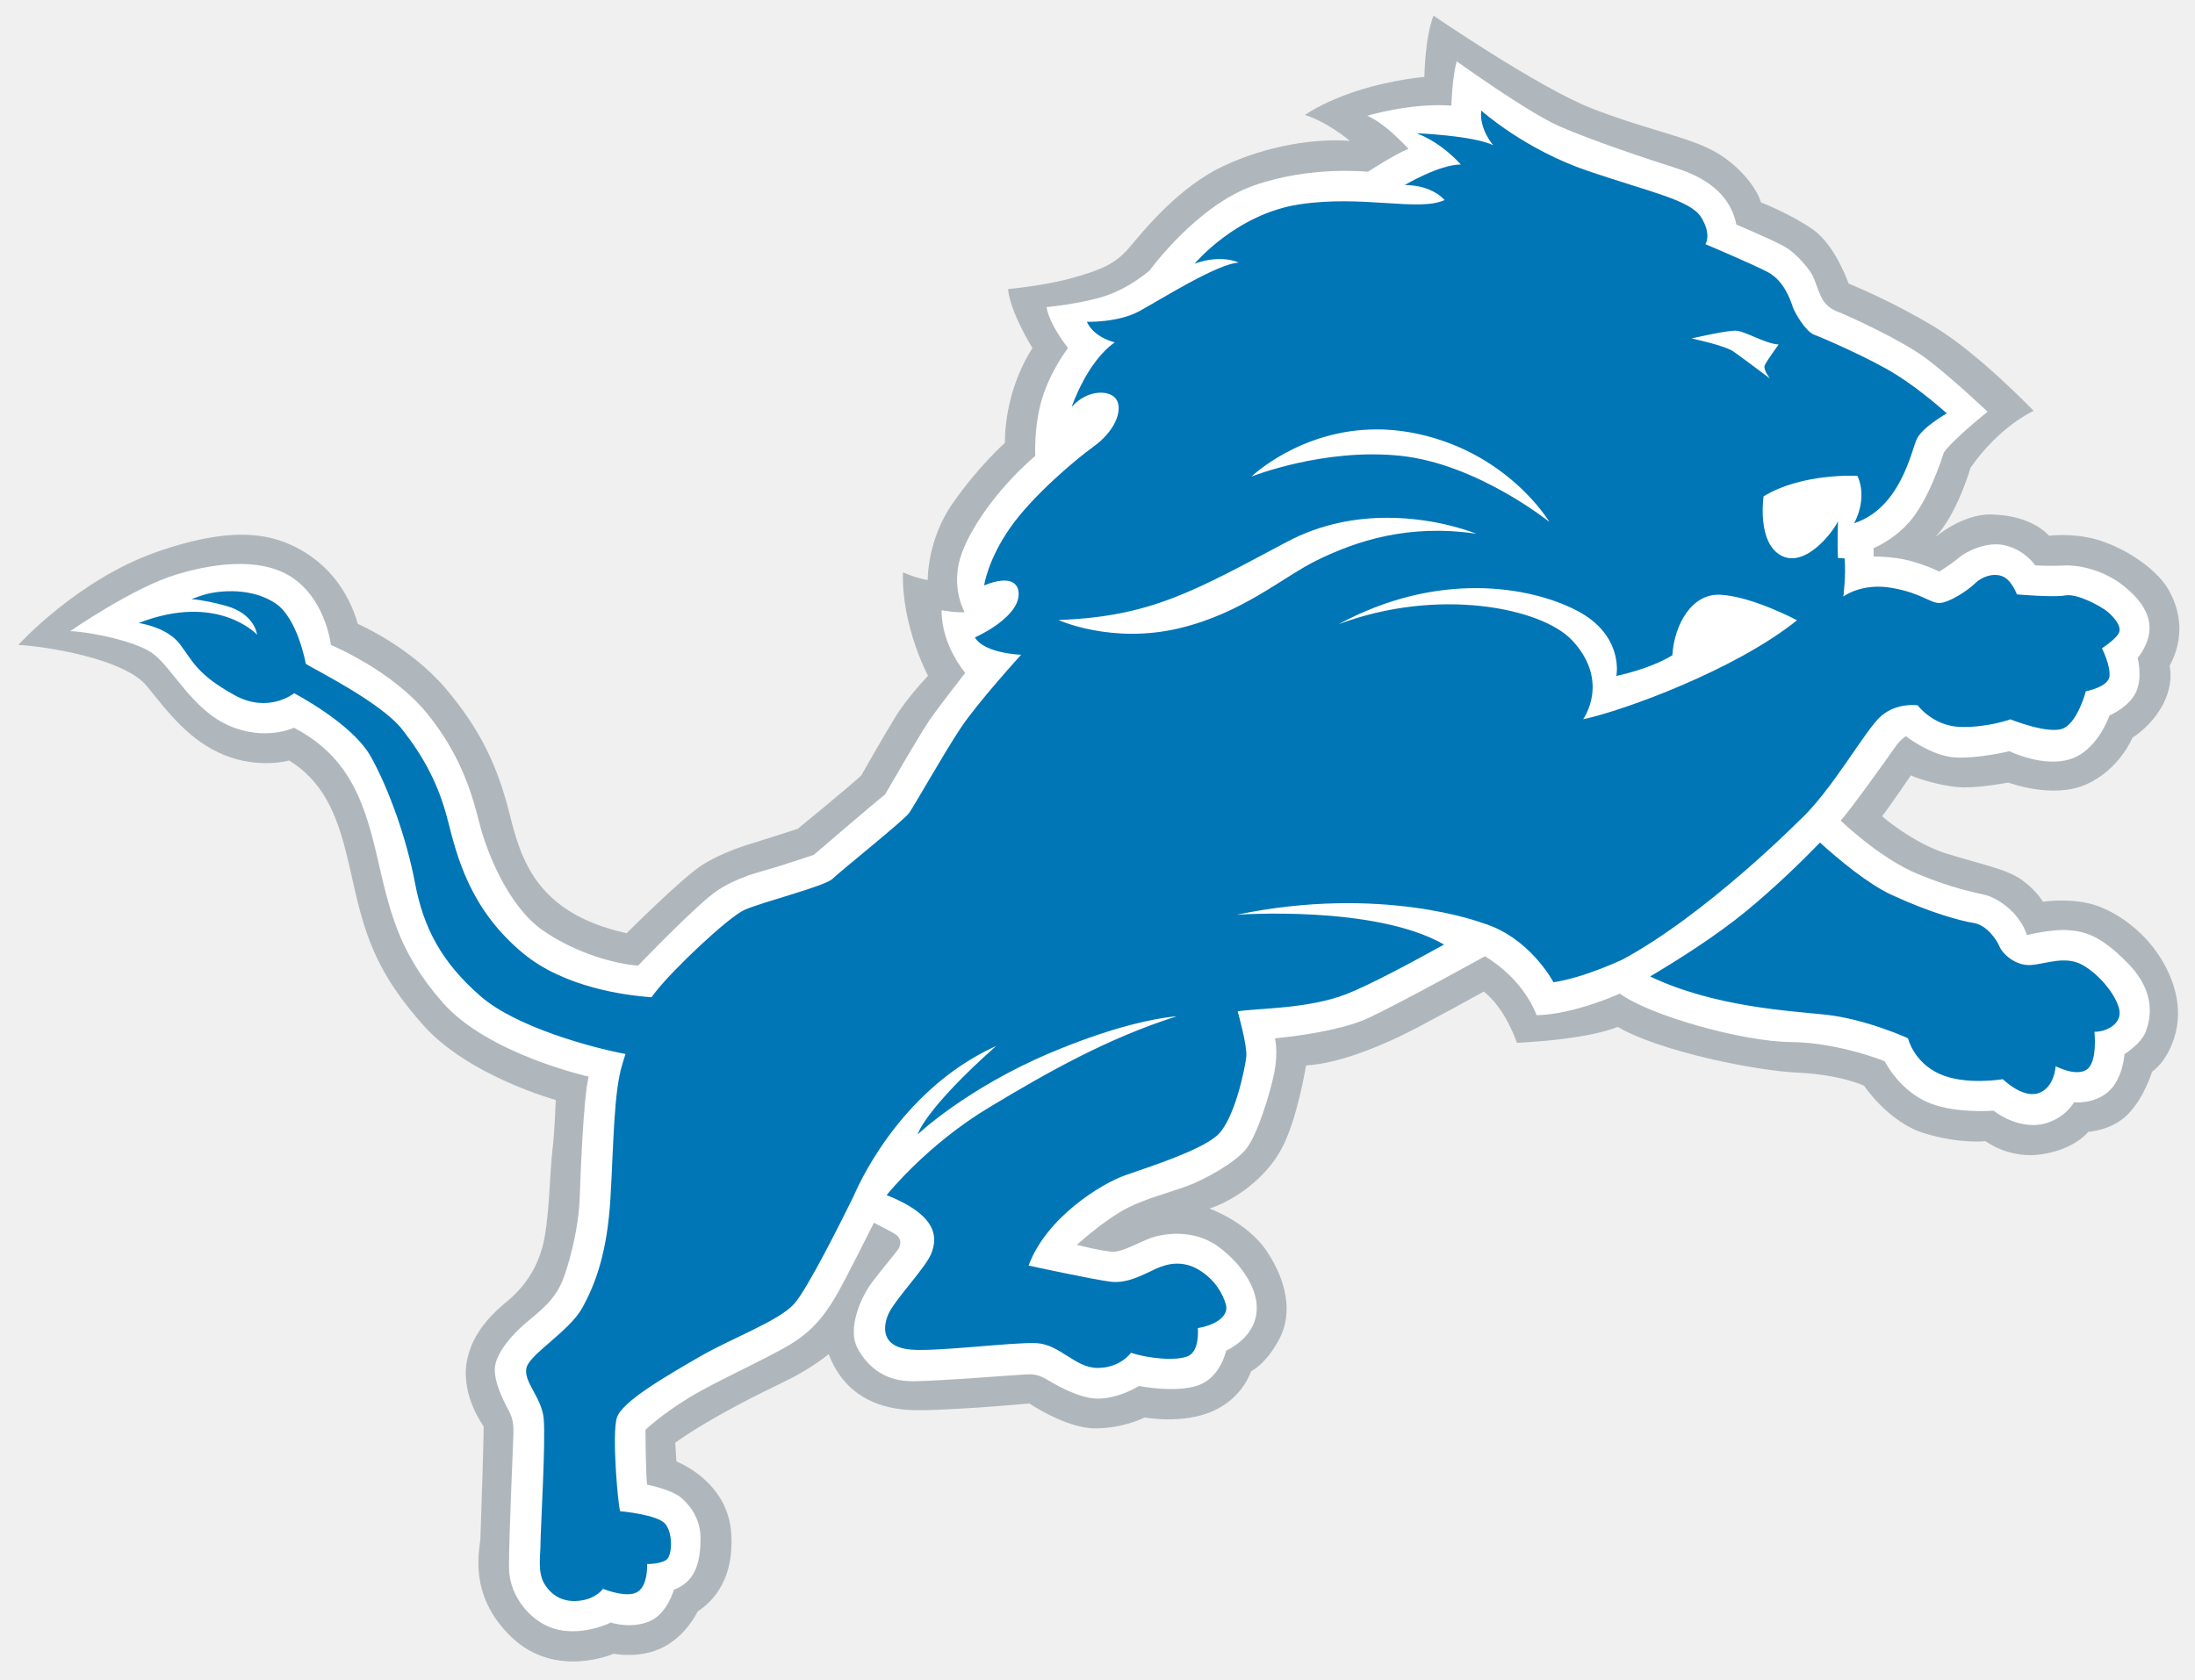
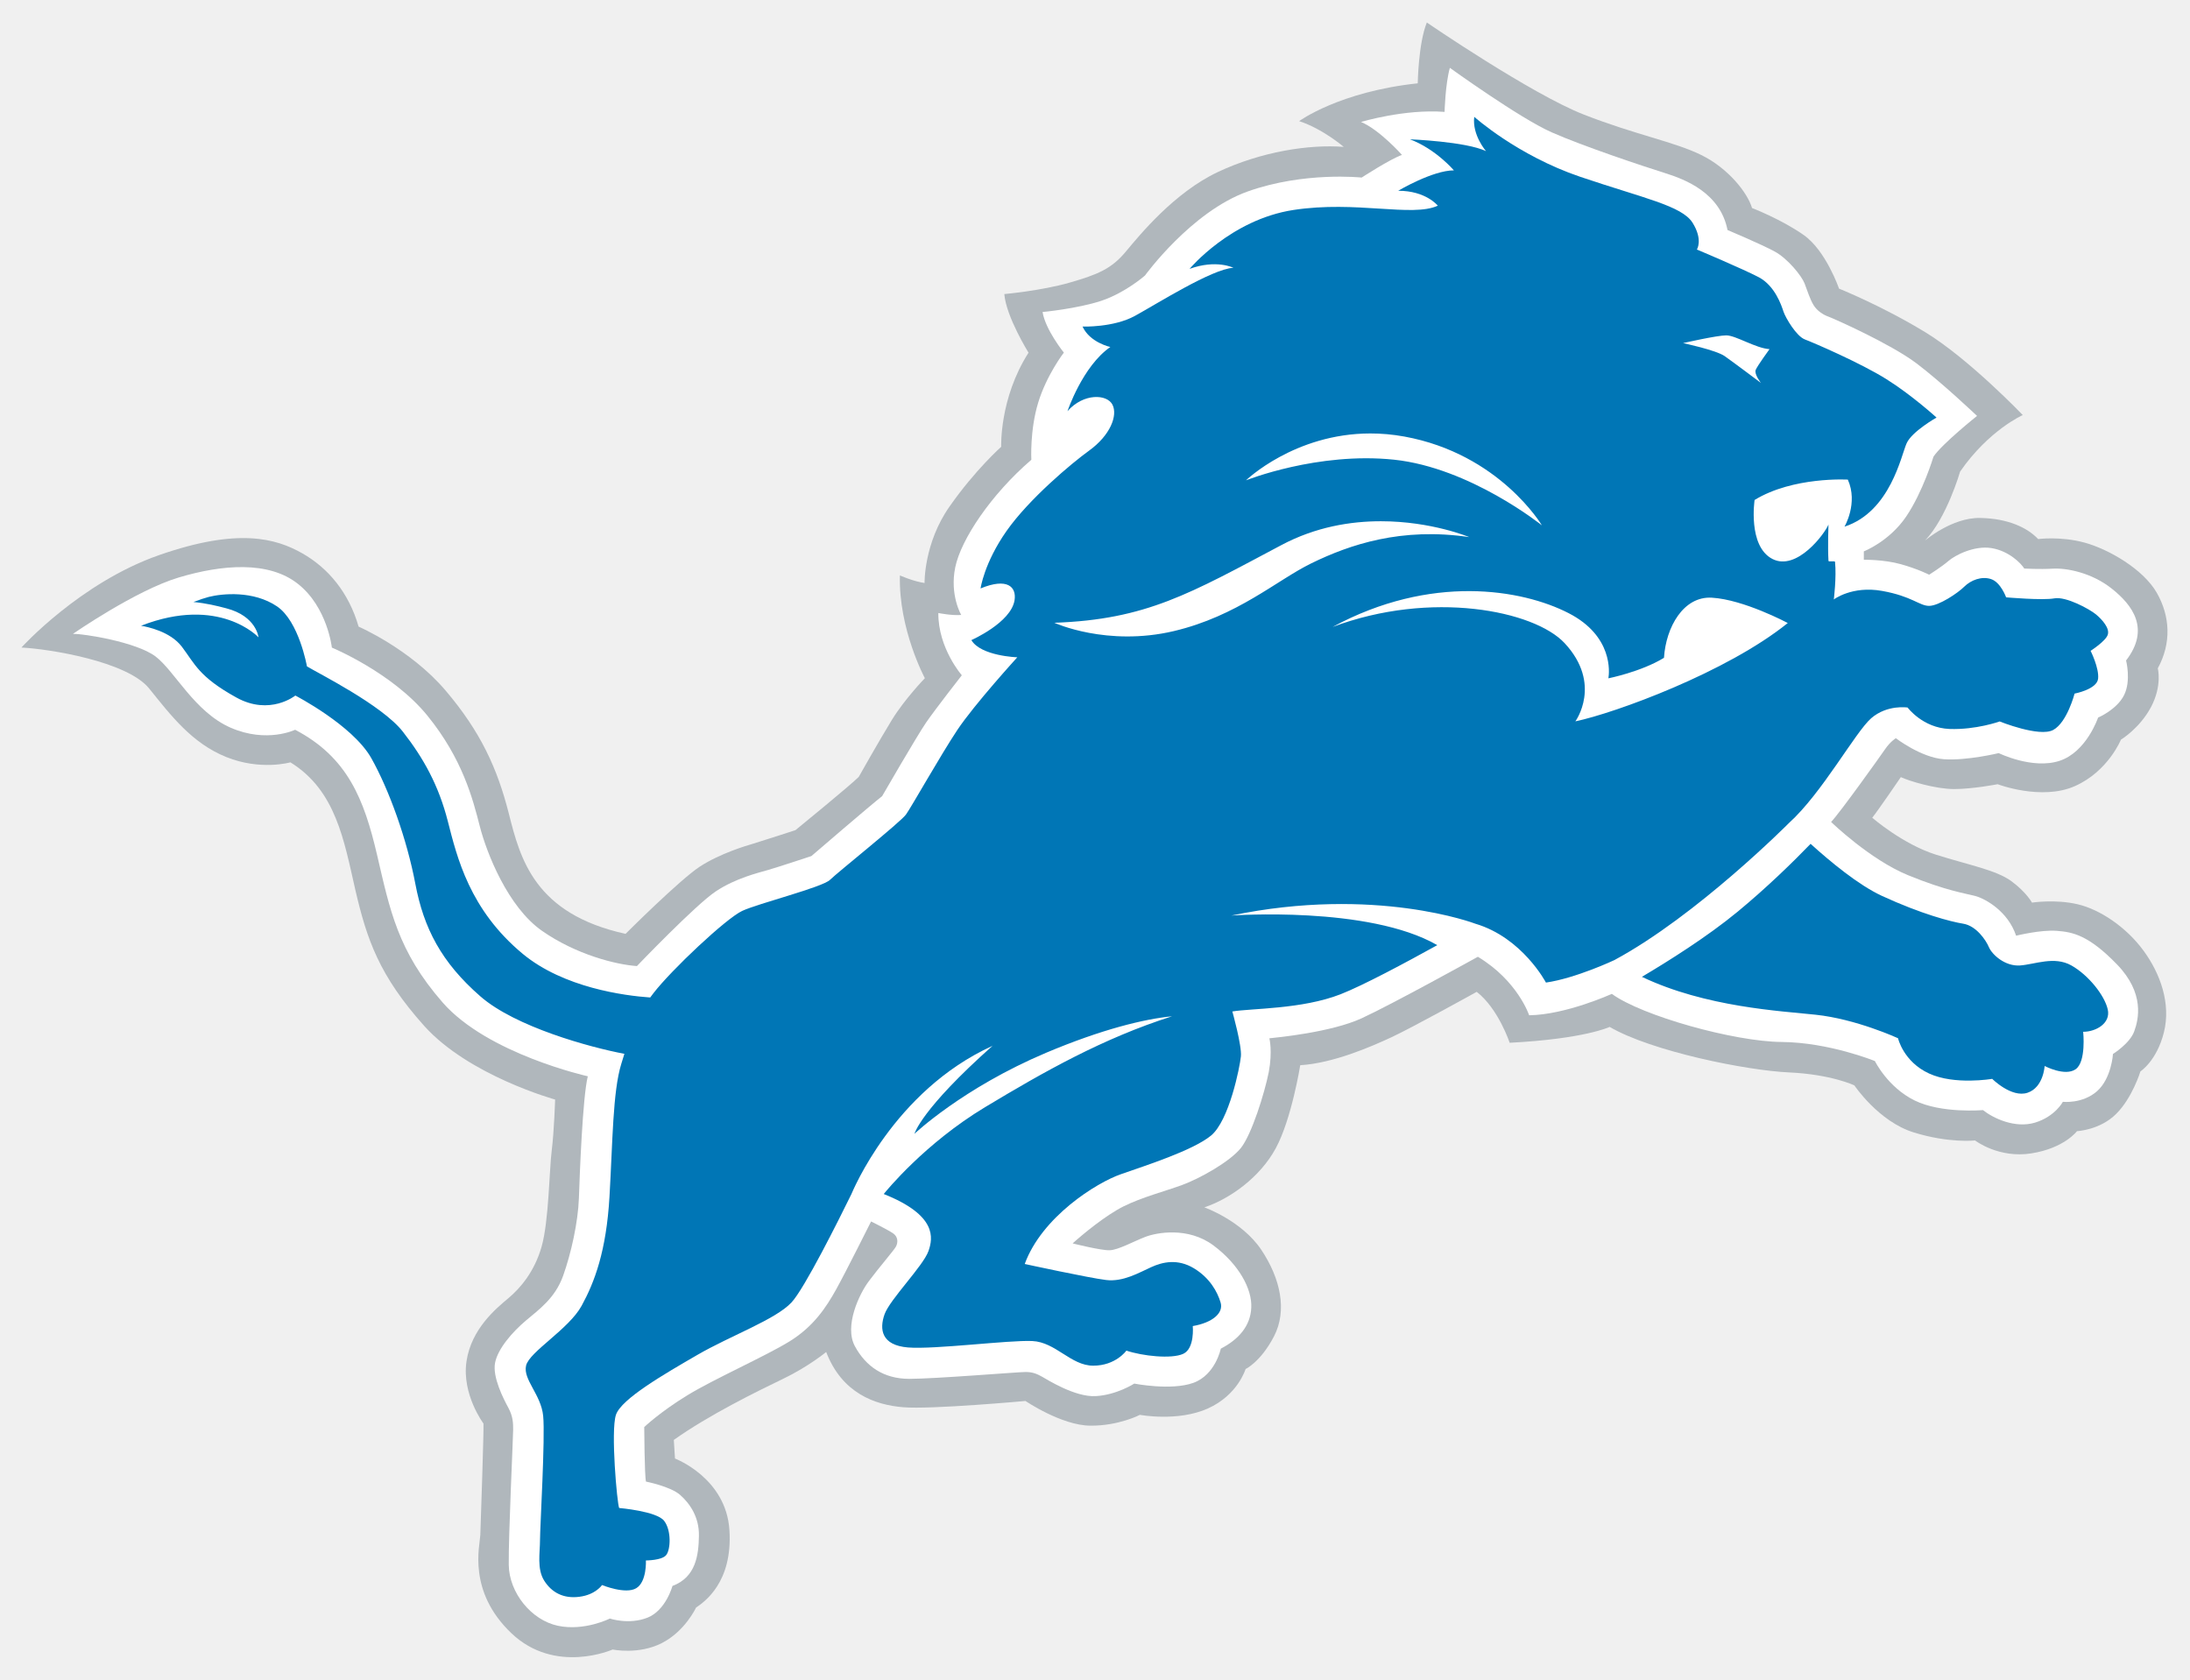
- <svg xmlns="http://www.w3.org/2000/svg" height="148.42" viewBox="0 0 193.888 148.418" width="193.89" version="1.1">
+ <svg xmlns="http://www.w3.org/2000/svg" viewBox="-0.29 -0.62 194.8 149.4" width="194.8" height="149.4" version="1.1">
  <g transform="matrix(1.25 0 0 -1.25 -286.33 570.27)">
    <g transform="matrix(.25 0 0 .25 230.36 298.03)">
      <path d="m541.84 480.87s7.643 6.556 15.635 6.412c8.012-0.124 13.542-2.809 16.552-6.012 0 0 6.37 0.871 13.288-1.027 6.91-1.909 16.67-7.609 20.471-14.247 3.796-6.649 4.238-14.29 0.292-21.52 0 0 1.309-4.916-1.921-11.014-3.257-6.112-8.57-9.286-8.57-9.286s-3.635-9.034-13.117-13.234c-9.502-4.206-21.976 0.544-21.976 0.544s-7.065-1.377-12.393-1.377c-5.369 0.01-12.86 2.314-15.162 3.397 0 0-6.364-9.334-8.137-11.56 0 0 8.691-7.558 18.198-10.535 9.488-2.975 16.95-4.339 21.3-7.447 4.312-3.138 5.974-6.183 5.974-6.183s6.633 1.032 13-0.469c6.38-1.496 13.824-6.506 18.713-13.164 4.884-6.647 7.866-15.177 5.831-23.299-2.033-8.148-6.682-11.109-6.682-11.109s-2.265-7.483-6.883-12.079c-4.599-4.639-11.17-4.936-11.17-4.936s-3.606-4.84-12.965-6.324c-9.352-1.496-16.05 3.677-16.05 3.677s-7.392-0.838-17.453 2.285c-10.031 3.106-16.9 13.389-16.9 13.389s-6.535 3.141-18.616 3.695c-12.076 0.549-39.04 5.972-51.046 12.952 0 0-7.06-3.408-28.457-4.516 0 0-3.171 9.659-9.374 14.502 0 0-18.392-10.202-24.205-12.897-5.84-2.723-16.637-7.42-26.031-7.991 0 0-2.463-15.333-6.948-23.613-4.466-8.283-13.066-14.436-20.349-16.849 0 0 10.6-3.76 16.176-12.029 5.545-8.284 7.449-17.362 3.657-24.681-3.806-7.326-8.092-9.314-8.092-9.314s-2.176-7.394-10.739-11.235c-8.573-3.843-19.347-1.808-19.347-1.808s-5.966-3.143-14.134-3.08c-8.182 0.073-18.433 7.029-18.433 7.029s-26.819-2.453-34.799-1.783c-7.976 0.643-17.425 3.952-21.928 15.731 0 0-4.899-4.09-12.21-7.619-7.322-3.526-21.193-10.323-31.159-17.42l0.332-5.296s14.567-5.485 15.501-20.395c0.957-14.92-7.193-20.455-9.507-22.035 0 0-3.1-6.729-9.749-10.112-6.641-3.378-13.982-1.821-13.982-1.821s-16.378-7.268-28.862 4.672c-12.49 11.923-8.956 24.805-8.81 27.938 0.123 3.106 1.032 30.444 0.902 31.713 0 0-6.2 8.284-4.845 17.645 1.357 9.351 8.543 15.194 11.925 18.033 3.403 2.854 7.472 7.583 9.489 14.774 2.03 7.18 2.171 21.85 2.853 27.266 0.687 5.425 0.97 14.514 0.97 14.514s-24.546 6.767-37.304 21.009c-12.751 14.245-16.285 24.553-19.554 38.637-3.232 14.101-5.53 28.351-18.488 36.345 0 0-8.485-2.428-18.234 1.503-9.768 3.92-15.745 11.79-21.975 19.52-6.243 7.73-28.46 11.26-36.355 11.66 0 0 16.68 18.453 39.2 26.316 22.506 7.853 33.217 4.748 40.681 0.539 7.465-4.206 13.328-11.285 16.089-20.902 0 0 14.678-6.347 24.729-18.156 10.032-11.786 14.778-22.231 18.045-35.111 3.251-12.897 7.344-28.515 33.216-34.191 0 0 15.33 15.328 21.14 19.144 5.848 3.781 13.157 5.933 15.265 6.551 2.095 0.619 11.951 3.826 11.951 3.826s15.487 12.63 18.01 15.151c0 0 5.775 10.258 9.434 16.224 3.664 5.966 9.394 11.882 9.394 11.882s-7.518 13.97-7.104 29.258c0 0 3.702-1.68 7.016-2.161 0 0-0.227 11.323 7.109 21.767 7.319 10.46 14.708 17.007 14.708 17.007s-0.559 13.756 7.779 26.79c0 0-6.352 10.178-6.898 16.685 0 0 10.575 0.949 18.577 3.256 8.009 2.304 11.932 3.922 16.005 8.827 4.063 4.874 13.821 16.808 26.168 22.646 12.356 5.827 26.042 7.946 35.871 7.17 0 0-6.029 5.171-12.698 7.332 0 0 11.372 8.372 33.758 10.762 0 0 0.168 11.339 2.587 17.307 0 0 29.723-20.339 44.626-26.178 14.922-5.841 25.759-7.729 33.494-11.537 7.704-3.776 13.182-10.777 14.441-15.088 0 0 8.329-3.201 14.705-7.682 6.365-4.471 10.061-15.265 10.061-15.265s12.046-4.805 24.528-12.393c12.464-7.591 27.776-23.599 27.776-23.599s-9.648-4.247-17.839-16.09c0 0-3.768-13.142-9.981-19.616" fill="#b0b7bc" />
      <path d="m524.41 475.38s5.616 0.111 10.535-1.26c4.939-1.38 8.057-2.999 8.057-2.999s3.631 2.304 5.478 3.902c1.829 1.625 7.342 4.475 12.258 3.679 4.939-0.803 8.424-4.32 9.336-5.82 0 0 4.209-0.255 8.107-0.036 3.902 0.242 11.129-1.133 16.852-5.725 5.762-4.586 11.009-11.363 4.019-20.41 0 0 1.498-5.739-0.569-9.862-2.063-4.143-7.4-6.397-7.4-6.397s-3.284-9.787-10.958-12.303c-7.686-2.536-17.327 2.194-17.327 2.194s-9.044-2.194-15.592-1.743c-6.531 0.468-13.681 5.987-13.681 5.987s-1.571-0.937-3.047-3.103c-1.506-2.189-12.761-17.964-15.383-20.742 0 0 11.013-10.698 21.904-15.157 10.902-4.466 16.401-5.178 19.287-5.963 2.849-0.816 9.159-4.367 11.466-11.26 0 0 7.004 1.743 11.577 1.385 4.593-0.338 9.064-1.25 17.091-9.507 8.026-8.259 6.2-15.728 4.934-19.156-1.259-3.42-6.032-6.39-6.032-6.39s-0.398-6.914-4.531-10.59c-4.135-3.655-9.734-3.027-9.734-3.027s-2.193-4.179-7.918-5.921c-5.75-1.723-11.938 1.279-14.824 3.566 0 0-11.804-1.038-19.476 2.753-7.669 3.781-11.28 11.205-11.28 11.205s-13.018 5.322-26.56 5.433c-13.529 0.11-39.735 7.427-48.322 13.691 0 0-13.031-5.936-23.531-6.093 0 0-3.242 9.83-14.6 16.653 0 0-24.337-13.486-33.055-17.499-8.709-4.014-24.049-5.468-26.293-5.71 0 0 0.952-3.682-0.179-9.653-1.188-5.957-4.833-17.67-7.926-21.568-3.115-3.898-11.714-8.706-16.75-10.545-5.042-1.838-11.344-3.45-16.647-6.072-5.258-2.645-11.684-8.012-14.496-10.545 0 0 8.12-2.055 10.568-1.949 2.441 0.095 6.807 2.523 10.029 3.767 3.219 1.274 12.265 2.995 19.494-2.402 7.226-5.388 11.006-12.374 10.759-17.67-0.204-5.268-3.627-9.1-8.676-11.709 0 0-1.508-7.447-7.805-9.732-6.337-2.287-16.829-0.212-16.829-0.212s-4.981-3.232-10.945-3.564c-5.961-0.353-13.983 4.808-15.245 5.493-1.277 0.7-2.526 1.373-4.714 1.373-2.193 0-25.792-1.952-33.136-1.952-7.332 0-12.378 3.571-15.479 9.294-3.098 5.742 1.246 14.915 4.017 18.566 2.735 3.692 7.115 8.739 7.662 9.775 0.579 1.032 0.71 2.74-0.786 3.776-1.493 1.032-6.281 3.393-6.281 3.393s-7.255-14.527-10.001-19.446c-2.76-4.929-6.317-10.434-13.189-14.68-6.891-4.247-21.465-10.679-29.13-15.373-7.697-4.694-12.252-9.029-12.252-9.029s0.08-13.822 0.496-15.524c0 0 6.924-1.365 9.694-3.768 2.756-2.421 5.493-6.317 5.377-11.706-0.096-5.389-0.818-11.729-7.533-14.235 0 0-1.876-6.979-7.14-9.039-5.281-2.07-10.679-0.237-10.679-0.237s-7.21-3.655-14.784-2.06c-7.565 1.602-13.875 9.391-13.991 17.322-0.11 7.923 1.25 36.579 1.25 38.433 0 1.831 0 3.775-1.36 6.289-1.383 2.526-4.604 8.827-3.78 12.85 0.799 4.014 4.919 8.722 8.706 11.938 3.781 3.204 8.386 6.407 10.671 12.84 2.284 6.402 4.234 15.239 4.475 22.017 0.231 6.752 1.052 28.772 2.538 34.735 0 0-28.469 6.316-41.308 20.994-12.837 14.685-15.023 26.387-18.692 42.094-3.672 15.72-8.357 27.736-23.309 35.556 0 0-8.012-3.901-18.312 0.569-10.331 4.476-15.958 16.174-21.45 20.319-5.506 4.117-20.491 6.487-23.488 6.402 0 0 17.854 12.389 30.137 16.06 12.267 3.665 25.586 4.811 33.947-1.849 8.364-6.626 9.624-18.113 9.624-18.113s17.214-7.11 27.197-19.373c9.981-12.28 12.933-23.732 14.892-31.423 1.959-7.684 8.009-23.047 17.716-29.825 9.711-6.784 21.093-9.634 27.026-10.036 0 0 16.745 17.493 22.483 21.284 5.715 3.783 12.147 5.284 14.884 6.079 2.765 0.791 12.301 3.954 12.301 3.954s16.877 14.532 20.12 17.04c0 0 9.789 16.959 12.538 20.984 2.766 4.005 10.152 13.439 10.152 13.439s-6.767 7.722-6.681 17.72c0 0 3.987-0.793 6.51-0.546 0 0-3.315 5.616-1.705 13.534 1.609 7.913 10.187 20.763 21.666 30.636 0 0-0.455 8.359 1.944 16.252 2.418 7.929 7.309 14.257 7.309 14.257s-5.234 6.475-6.06 11.553c0 0 9.888 0.927 16.771 3.208 6.875 2.314 12.383 7.186 12.383 7.186s13.172 18.179 29.223 23.916c16.083 5.737 32.456 3.964 32.456 3.964s8.122 5.284 11.469 6.447c0 0-6.374 7.175-11.661 9.382 0 0 12.383 3.74 23.788 2.864 0 0 0.209 7.934 1.506 12.542 0 0 19.879-14.341 28.946-18.342 9.054-4.014 26.361-9.752 32.227-11.595 5.843-1.829 15.763-5.641 17.858-16.23 0 0 9.643-4.058 13.444-6.128 3.786-2.072 7.691-7.004 8.485-9.069 0.781-2.05 1.582-4.599 2.569-6.188 0.992-1.604 2.688-2.74 4.301-3.302 1.612-0.589 17.544-7.696 24.901-13.2 7.321-5.526 17.322-15.031 17.322-15.031s-9.95-7.936-12.398-11.596c0 0-2.977-9.981-7.79-17.076-4.835-7.11-12.036-9.885-12.036-9.885v-2.393" fill="#fff" />
      <path d="m516.77 33.557c-0.79 6.489 4.184 12.195 4.184 12.195-7.25-3.429-27.051-4.199-27.051-4.199 9.161 3.431 15.629 11.047 15.629 11.047-7.617 0-19.816 7.256-19.816 7.256 9.906 0 14.09 5.314 14.09 5.314-9.136 4.186-29.019-1.904-51.391 1.525-22.347 3.431-36.932 20.957-36.932 20.957 9.505-3.454 15.6-0.389 15.6-0.389-7.592 0.388-27.402 12.94-35.025 17.107-7.623 4.202-18.656 3.812-18.656 3.812 2.639 5.73 9.891 7.268 9.891 7.268-9.891 6.835-15.248 22.836-15.248 22.836 5.722-6.493 14.104-6.114 16.014-2.287 1.914 3.811-0.733 10.853-8.373 16.365-6.176 4.455-21.303 17.137-29.328 28.559-8 11.417-9.234 20.436-9.234 20.436 9.562-3.929 12.817-0.533 12.092 4.191-1.26 7.994-15.369 14.199-15.369 14.199 3.412 5.712 16.344 6.115 16.344 6.115s-15.251 16.733-21.338 25.863c-6.085 9.153-16.362 27.45-18.275 30.094-1.891 2.658-24.355 20.591-27.031 23.234-2.668 2.643-25.534 8.385-31.246 11.055-5.691 2.654-25.122 20.915-31.588 29.299-0.4 0.51-0.76 1.006-1.135 1.51-9.244-0.653-30.748-3.467-45.316-15.5-18.976-15.719-23.412-34.408-26.68-47.168-3.257-12.748-8.591-22.434-16.025-31.936-7.426-9.489-30.259-20.849-34.111-23.219 0 0-2.813-16.052-10.668-21.359-8.444-5.699-19.536-4.543-24.244-3.365-1.422 0.365-3.353 1.016-5.461 1.824 4.414 0.406 8.43 1.376 11.668 2.238 10.764 2.776 11.469 10.33 11.469 10.33s-13.838-15.018-41.793-4.121c2.21 0.367 10.353 1.994 14.508 7.434 4.671 6.168 6.046 10.712 19.387 18.088 11.933 6.624 21.01-0.688 21.01-0.688s20.337 10.517 26.996 22.232c6.379 11.315 12.735 29.052 15.699 44.787 2.975 15.704 9.197 27.867 23.137 40.02 12.383 10.834 38.867 18.121 51.24 20.449-0.34 1.153-0.716 2.332-1.105 3.578-3.056 9.889-3.055 27.803-4.199 47.229-1.124 19.399-5.313 30.434-9.898 38.818-4.563 8.371-18.639 16.39-19.783 21.324-1.144 4.965 5.348 10.299 6.086 17.895 0.761 7.615-1.123 39.605-1.123 44.168 0 4.584-1.156 10.292 1.51 14.484 2.668 4.204 6.865 6.471 12.568 5.697 5.697-0.738 7.992-4.166 7.992-4.166s8.374 3.429 12.176 1.119c3.811-2.291 3.43-9.871 3.43-9.871s5.72 0 7.221-1.924c1.565-1.913 1.914-8.763-0.748-12.186-2.65-3.425-15.99-4.559-15.99-4.559-0.73-1.549-3.052-27.419-1.145-33.141 1.905-5.697 17.134-14.466 28.961-21.326 11.796-6.841 27.783-12.558 33.48-18.645 4.656-4.959 16.911-29.559 21.34-38.586 0.263-0.56 14.939-36.683 50.062-52.68l0.266-0.182c-25.695 22.832-27.895 31.412-27.895 31.412s17.107-16.248 46.832-28.832c19.778-8.345 34.93-12.025 44.816-12.982-24.517 7.803-45.449 19.65-66.529 32.338-21.53 12.98-35.232 29.895-36.051 30.904 19.017 7.565 17.556 15.677 15.908 20.316-1.907 5.345-13.7 17.153-15.611 22.465-1.903 5.351-1.153 11.051 8.373 11.822 9.526 0.752 35.8-2.672 44.176-2.293 8.365 0.377 13.713 8.77 21.701 8.77 8.011 0 11.785-5.356 11.785-5.356 5.732 1.924 16.007 3.051 20.209 1.15 4.181-1.889 3.412-9.887 3.412-9.887 6.875-1.165 11.051-4.579 9.904-8.381-1.136-3.806-3.814-8.742-9.518-12.191-5.722-3.435-11.045-2.293-15.225-0.371-4.202 1.889-9.909 5.307-16.006 4.551-6.087-0.73-28.941-5.701-28.941-5.701 6.095-16.751 25.524-28.942 34.279-31.965 8.751-3.072 25.507-8.403 31.994-13.717 6.464-5.326 10.268-24.39 10.637-28.186 0.392-3.808-3.045-15.986-3.045-15.986 6.885-1.14 24.755-0.769 38.467-6.107 8.077-3.153 23.308-11.324 34.451-17.492-24.453-14.102-73.27-10.531-73.27-10.531 51.309-10.683 86.799 2.9 86.799 2.9 16.755 4.955 25.133 20.949 25.133 20.949 10.654-1.53 24.371-8.01 24.371-8.01 29.439-15.866 62.057-48.729 62.057-48.729 11.815-10.656 23.625-32.355 29.297-37.318 5.734-4.961 12.959-3.811 12.959-3.811s5.351 7.244 14.869 7.625c9.497 0.354 17.881-2.674 17.881-2.674s14.119 5.706 19.047 3.029c4.949-2.65 7.609-12.938 7.609-12.938s7.996-1.509 8.371-5.326c0.392-3.796-2.668-9.891-2.668-9.891s5.352-3.438 6.09-5.697c0.792-2.295-1.889-5.35-4.17-7.26-2.289-1.893-10.663-6.48-14.836-5.713-4.179 0.775-17.146-0.367-17.146-0.367s-1.907-5.338-5.33-6.481c-3.41-1.153-7.233 0.388-9.545 2.666-2.27 2.291-9.1 6.852-12.531 6.852-3.443 0-6.104-3.437-16.754-5.328-10.683-1.905-17.148 3.049-17.148 3.049s0.989-7.877 0.436-13.369c-0.062-0.479-2.253 0.104-2.336-0.377-0.29-5.204 0-12.92 0-12.92-1.163 3.043-11.241 16.783-19.996 12.225-8.757-4.586-6.289-20.961-6.289-20.961 13.722-8.394 33.172-7.246 33.172-7.246 3.759 8.369-1.184 16.744-1.184 16.744 16.372-5.332 20.194-25.506 22.113-29.686 1.883-4.2 10.631-9.137 10.631-9.137s-8.749-7.993-17.902-13.709c-9.114-5.71-25.876-12.946-28.93-14.086-3.027-1.147-6.848-7.637-7.615-9.893-0.755-2.303-3.035-9.157-8.744-12.221-5.72-3.008-22.08-9.885-22.08-9.885s2.279-3.428-1.529-9.525c-3.808-6.08-17.529-8.747-39.994-16.361-22.446-7.627-37.68-21.332-37.68-21.332zm89.678 77.758c3.392 0 10.455 4.592 15.383 4.896 0 0-4.298 5.878-4.928 7.406-0.578 1.536 1.863 4.615 1.863 4.615s-9.826-7.389-12.898-9.539c-3.097-2.156-14.791-4.625-14.791-4.625s12.017-2.754 15.371-2.754zm-126.68 34.9c3.857-0.004 7.914 0.33 12.148 1.102 33.865 6.184 48.92 31.598 48.92 31.598s-25.474-20.512-52.609-23.365c-27.171-2.853-52.666 7.346-52.666 7.346s17.21-16.652 44.207-16.68zm3.822 31.238c17.993 0.012 31.406 5.644 31.406 5.644-24.126-3.57-42.477 2.621-56.264 9.365-12.018 5.867-26.231 18.728-48.816 24.072-23.831 5.631-42.549-2.951-42.549-2.951 32.779-1.155 48.312-10.418 80.799-27.652 12.184-6.471 24.628-8.486 35.424-8.479zm31.645 24.863c14.543 0.07 26.792 3.57 35.1 7.834 15.901 8.156 14.477 21.226 14.195 22.988 0 0.056 0.002 0.167-0.029 0.209 0 0 11.636-2.313 19.775-7.293 0.697-10.909 6.911-21.973 17.014-21.398 11.336 0.638 27.035 9.014 27.035 9.014-21.704 17.524-61.51 32.055-75.574 34.988 0 0 9.7-13.267-3.812-27.82-10.876-11.678-47.598-18.911-82.568-5.771 17.485-9.459 34.322-12.82 48.865-12.75zm121.21 89.924c-6.101 6.319-15.519 15.535-25.947 24.141-10.851 8.944-24.693 17.629-34.078 23.188 22.647 10.801 49.409 12.156 61.805 13.482 14.458 1.52 29.322 8.365 29.322 8.365s1.916 8.367 11.057 12.553c9.107 4.204 22.453 1.9 22.453 1.9s6.861 6.848 12.564 4.947c5.71-1.895 6.092-9.523 6.092-9.523s7.227 3.814 11.029 1.158c3.833-2.668 2.682-13.324 2.682-13.324 4.569 0 9.893-3.053 8.738-8-1.122-4.961-6.849-12.181-12.924-15.605-6.081-3.431-12.937-0.39-18.273 0-5.33 0.365-9.908-3.814-11.066-6.479-1.119-2.656-4.57-7.627-9.127-8.377-4.551-0.74-14.847-3.423-28.922-9.887-8.402-3.883-18.557-12.32-25.404-18.539z" transform="matrix(.8 0 0 -.8 .099512 628.31)" fill="#0076b6" />
    </g>
  </g>
</svg>
